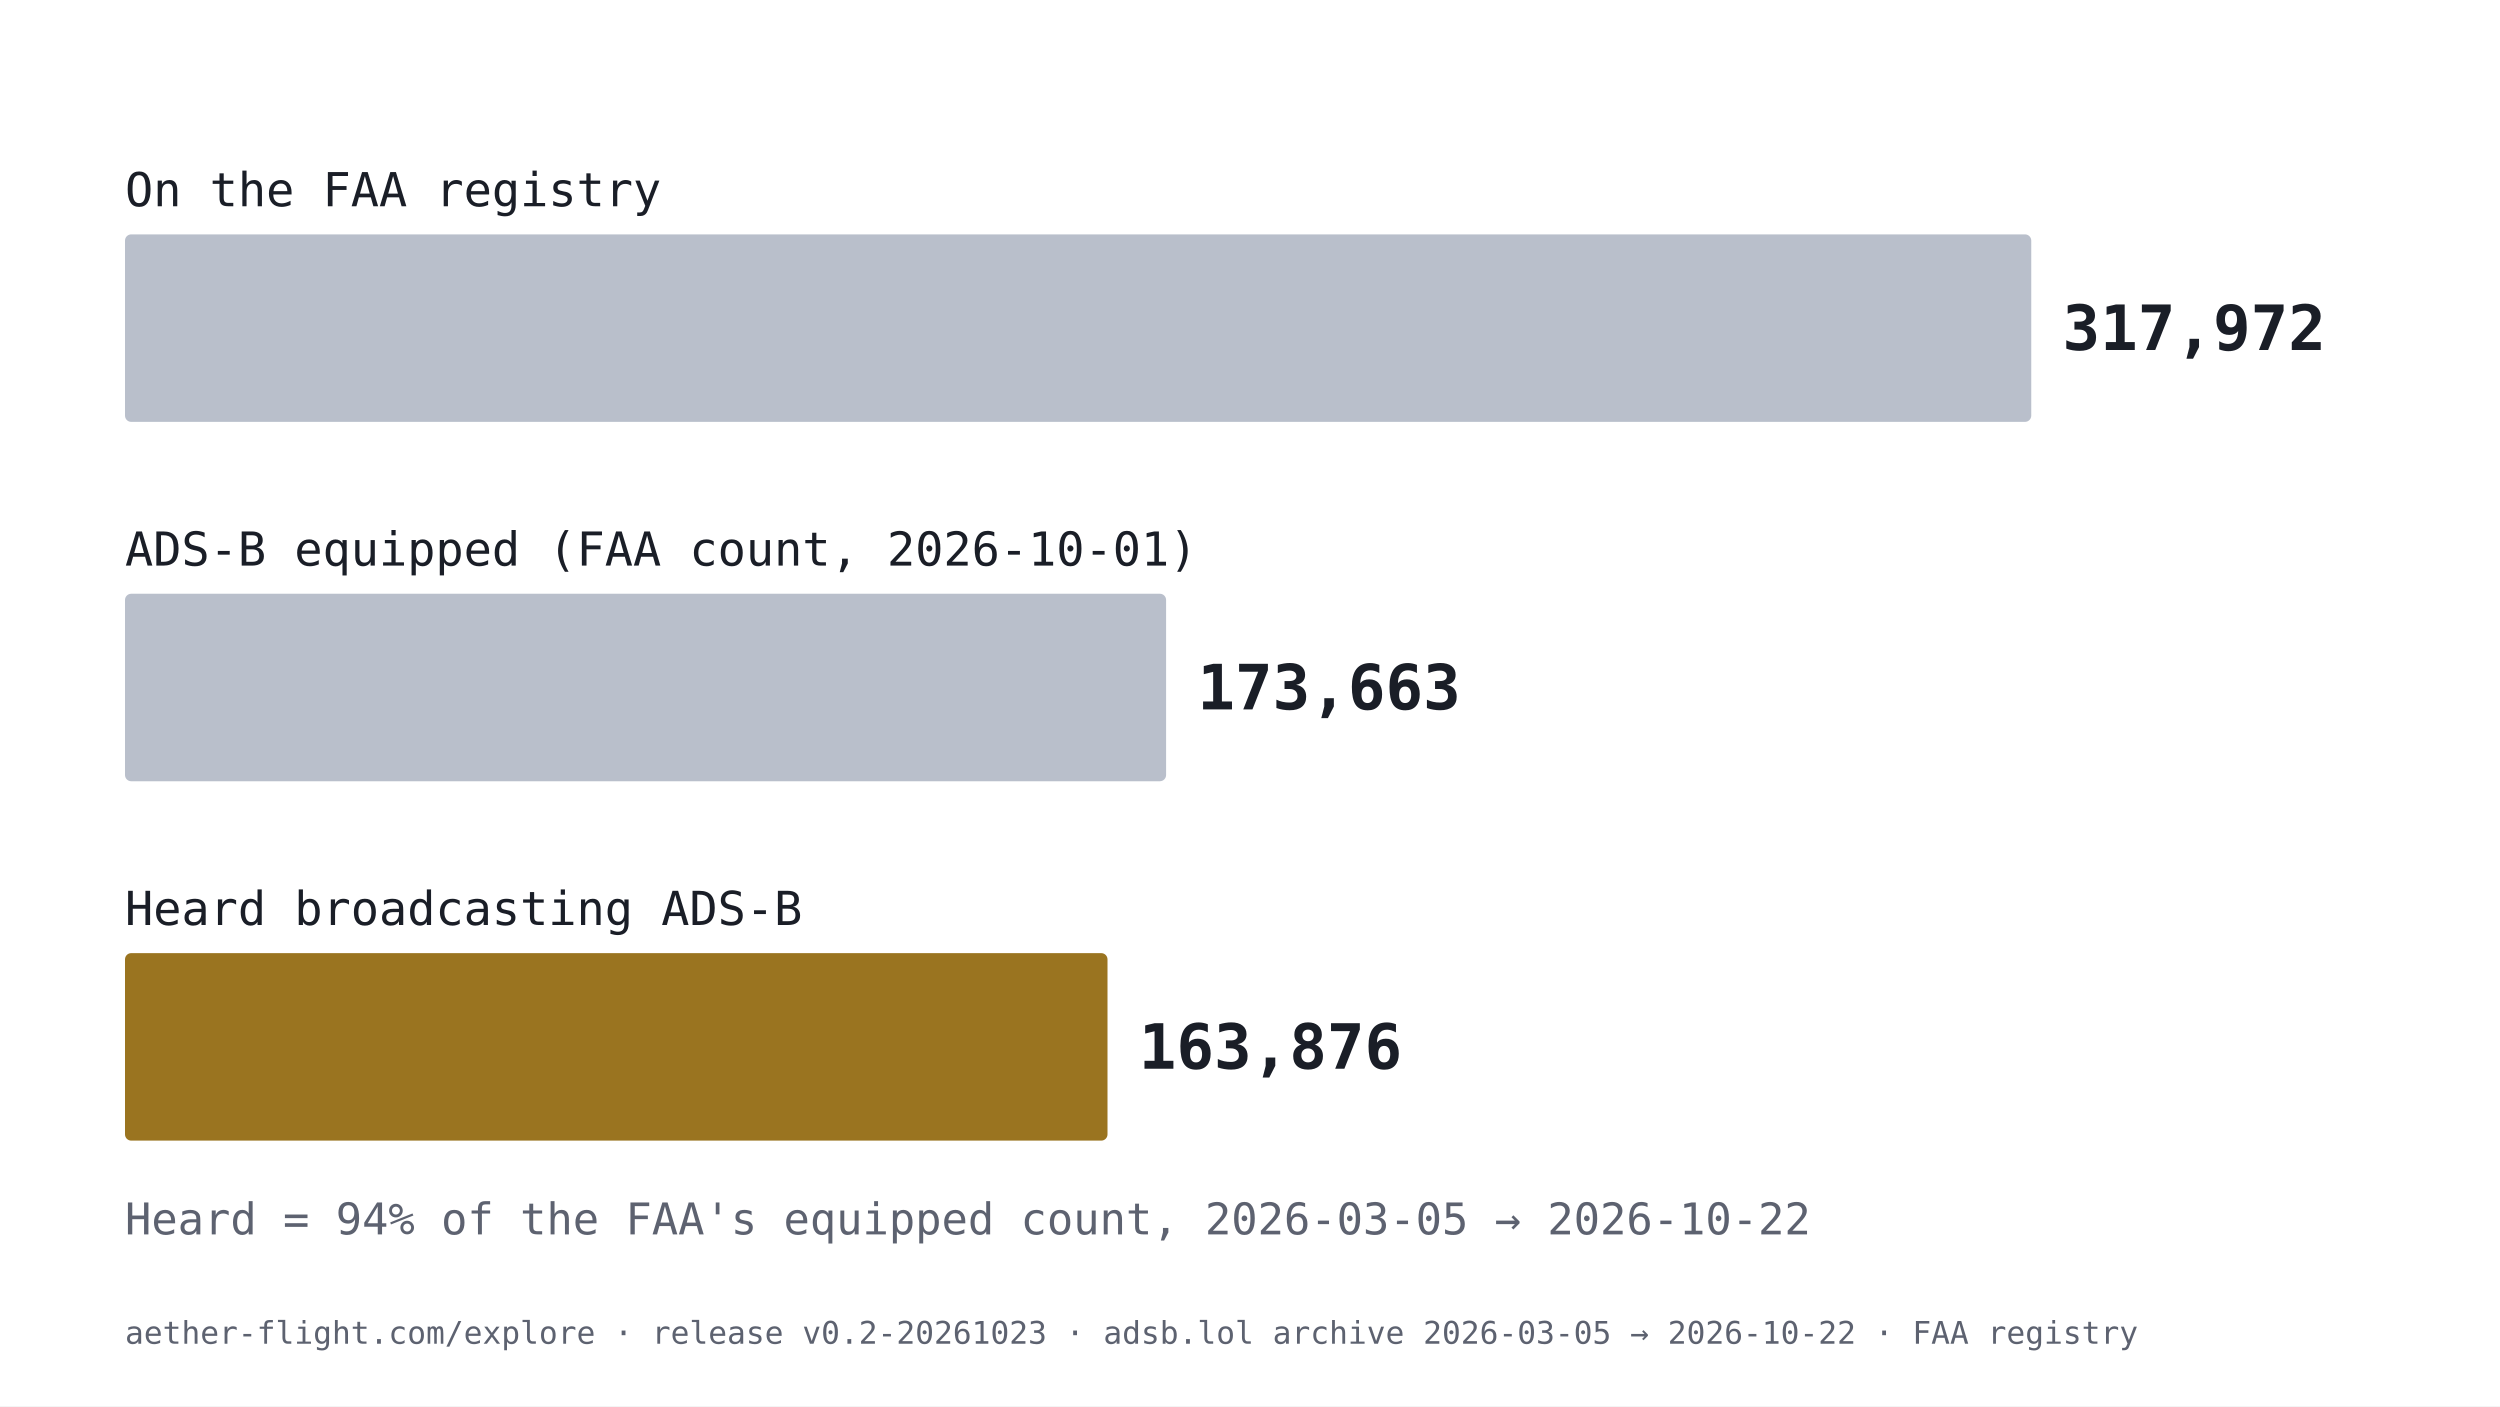
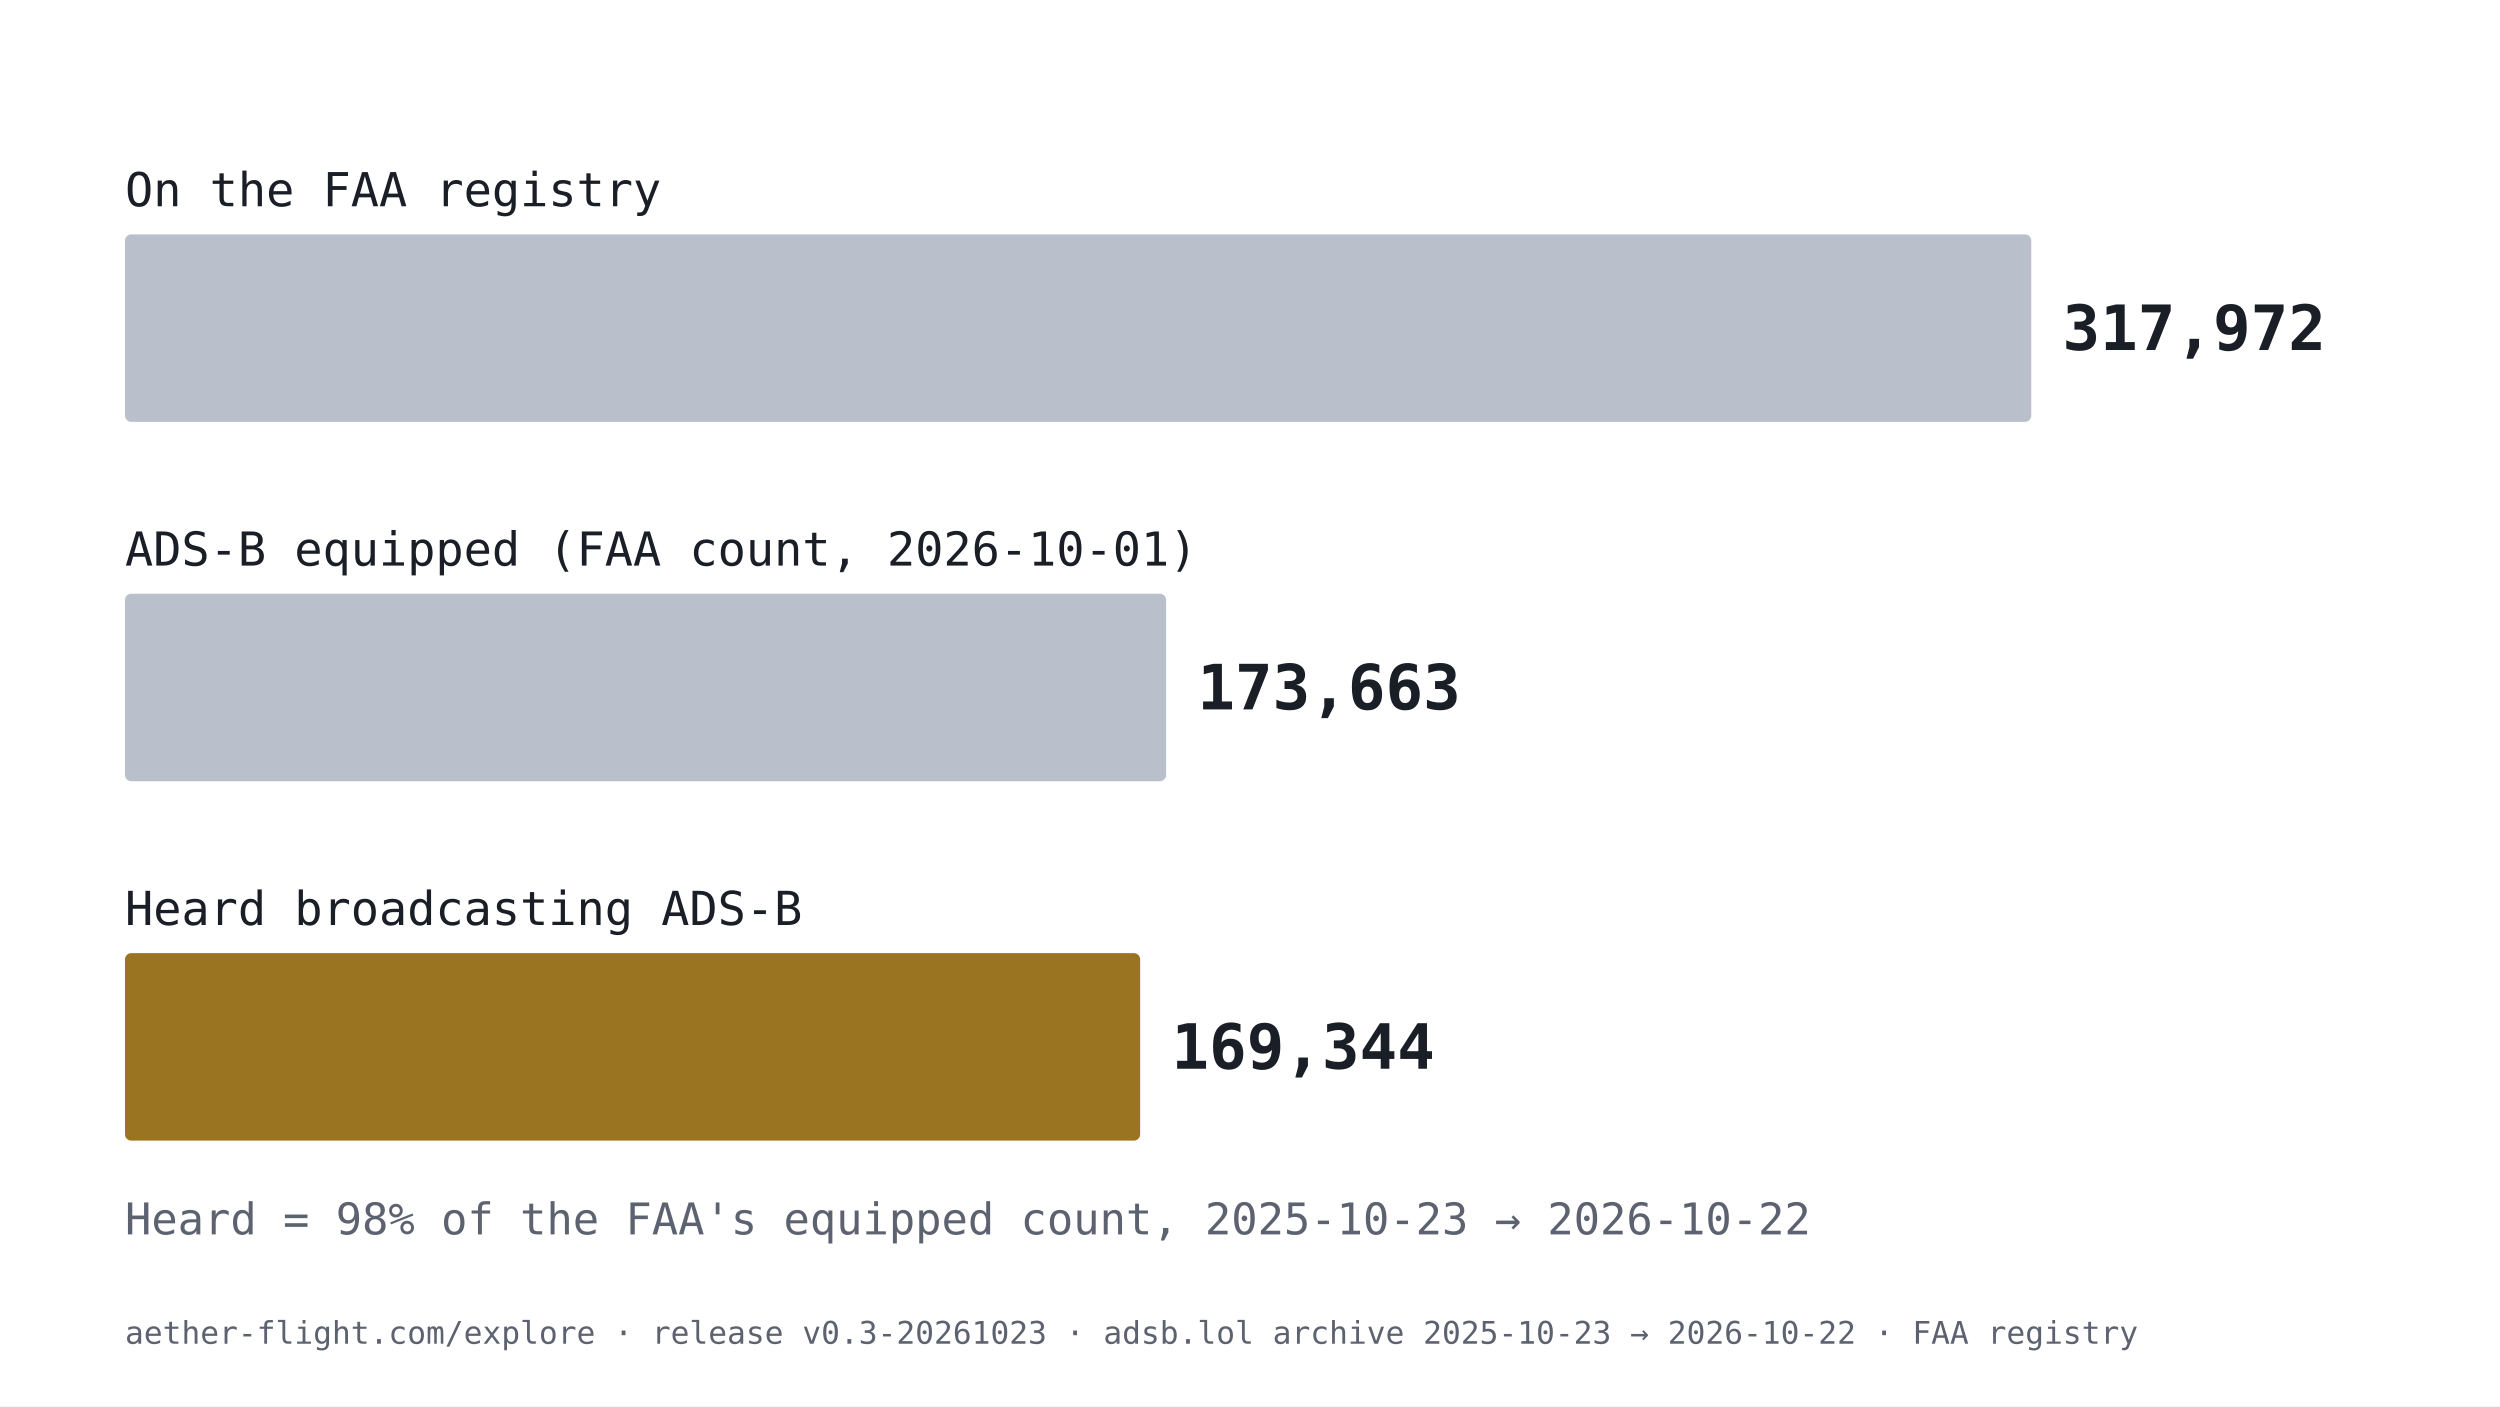
<svg xmlns="http://www.w3.org/2000/svg" viewBox="0 0 1600 900" width="1600" height="900" font-family="'Azeret Mono', Menlo, Consolas, monospace">
  <rect width="1600" height="900" fill="#ffffff" />
  <text x="80.0" y="132.0" font-size="30" font-weight="400" fill="#1a1e27" text-anchor="start">On the FAA registry</text>
  <rect x="80.0" y="150.0" width="1220.0" height="120.0" rx="4" fill="#b9bfcb" />
  <text x="1320.0" y="224.0" font-size="40" font-weight="600" fill="#1a1e27" text-anchor="start">317,972</text>
  <text x="80.0" y="362.0" font-size="30" font-weight="400" fill="#1a1e27" text-anchor="start">ADS-B equipped (FAA count, 2026-10-01)</text>
  <rect x="80.0" y="380.0" width="666.3" height="120.0" rx="4" fill="#b9bfcb" />
  <text x="766.3" y="454.0" font-size="40" font-weight="600" fill="#1a1e27" text-anchor="start">173,663</text>
  <text x="80.0" y="592.0" font-size="30" font-weight="400" fill="#1a1e27" text-anchor="start">Heard broadcasting ADS-B</text>
-   <rect x="80.0" y="610.0" width="628.8" height="120.0" rx="4" fill="#9a7420" />
-   <text x="728.8" y="684.0" font-size="40" font-weight="600" fill="#1a1e27" text-anchor="start">163,876</text>
-   <text x="80.0" y="790.0" font-size="28" font-weight="400" fill="#5d6270" text-anchor="start">Heard = 94% of the FAA's equipped count, 2026-03-05 → 2026-10-22</text>
-   <text x="80.0" y="860.0" font-size="20" font-weight="400" fill="#5d6270" text-anchor="start">aether-flight.com/explore · release v0.2-20261023 · adsb.lol archive 2026-03-05 → 2026-10-22 · FAA registry</text>
+   <rect x="80.0" y="610.0" width="649.7" height="120.0" rx="4" fill="#9a7420" />
+   <text x="749.7" y="684.0" font-size="40" font-weight="600" fill="#1a1e27" text-anchor="start">169,344</text>
+   <text x="80.0" y="790.0" font-size="28" font-weight="400" fill="#5d6270" text-anchor="start">Heard = 98% of the FAA's equipped count, 2025-10-23 → 2026-10-22</text>
+   <text x="80.0" y="860.0" font-size="20" font-weight="400" fill="#5d6270" text-anchor="start">aether-flight.com/explore · release v0.3-20261023 · adsb.lol archive 2025-10-23 → 2026-10-22 · FAA registry</text>
</svg>
